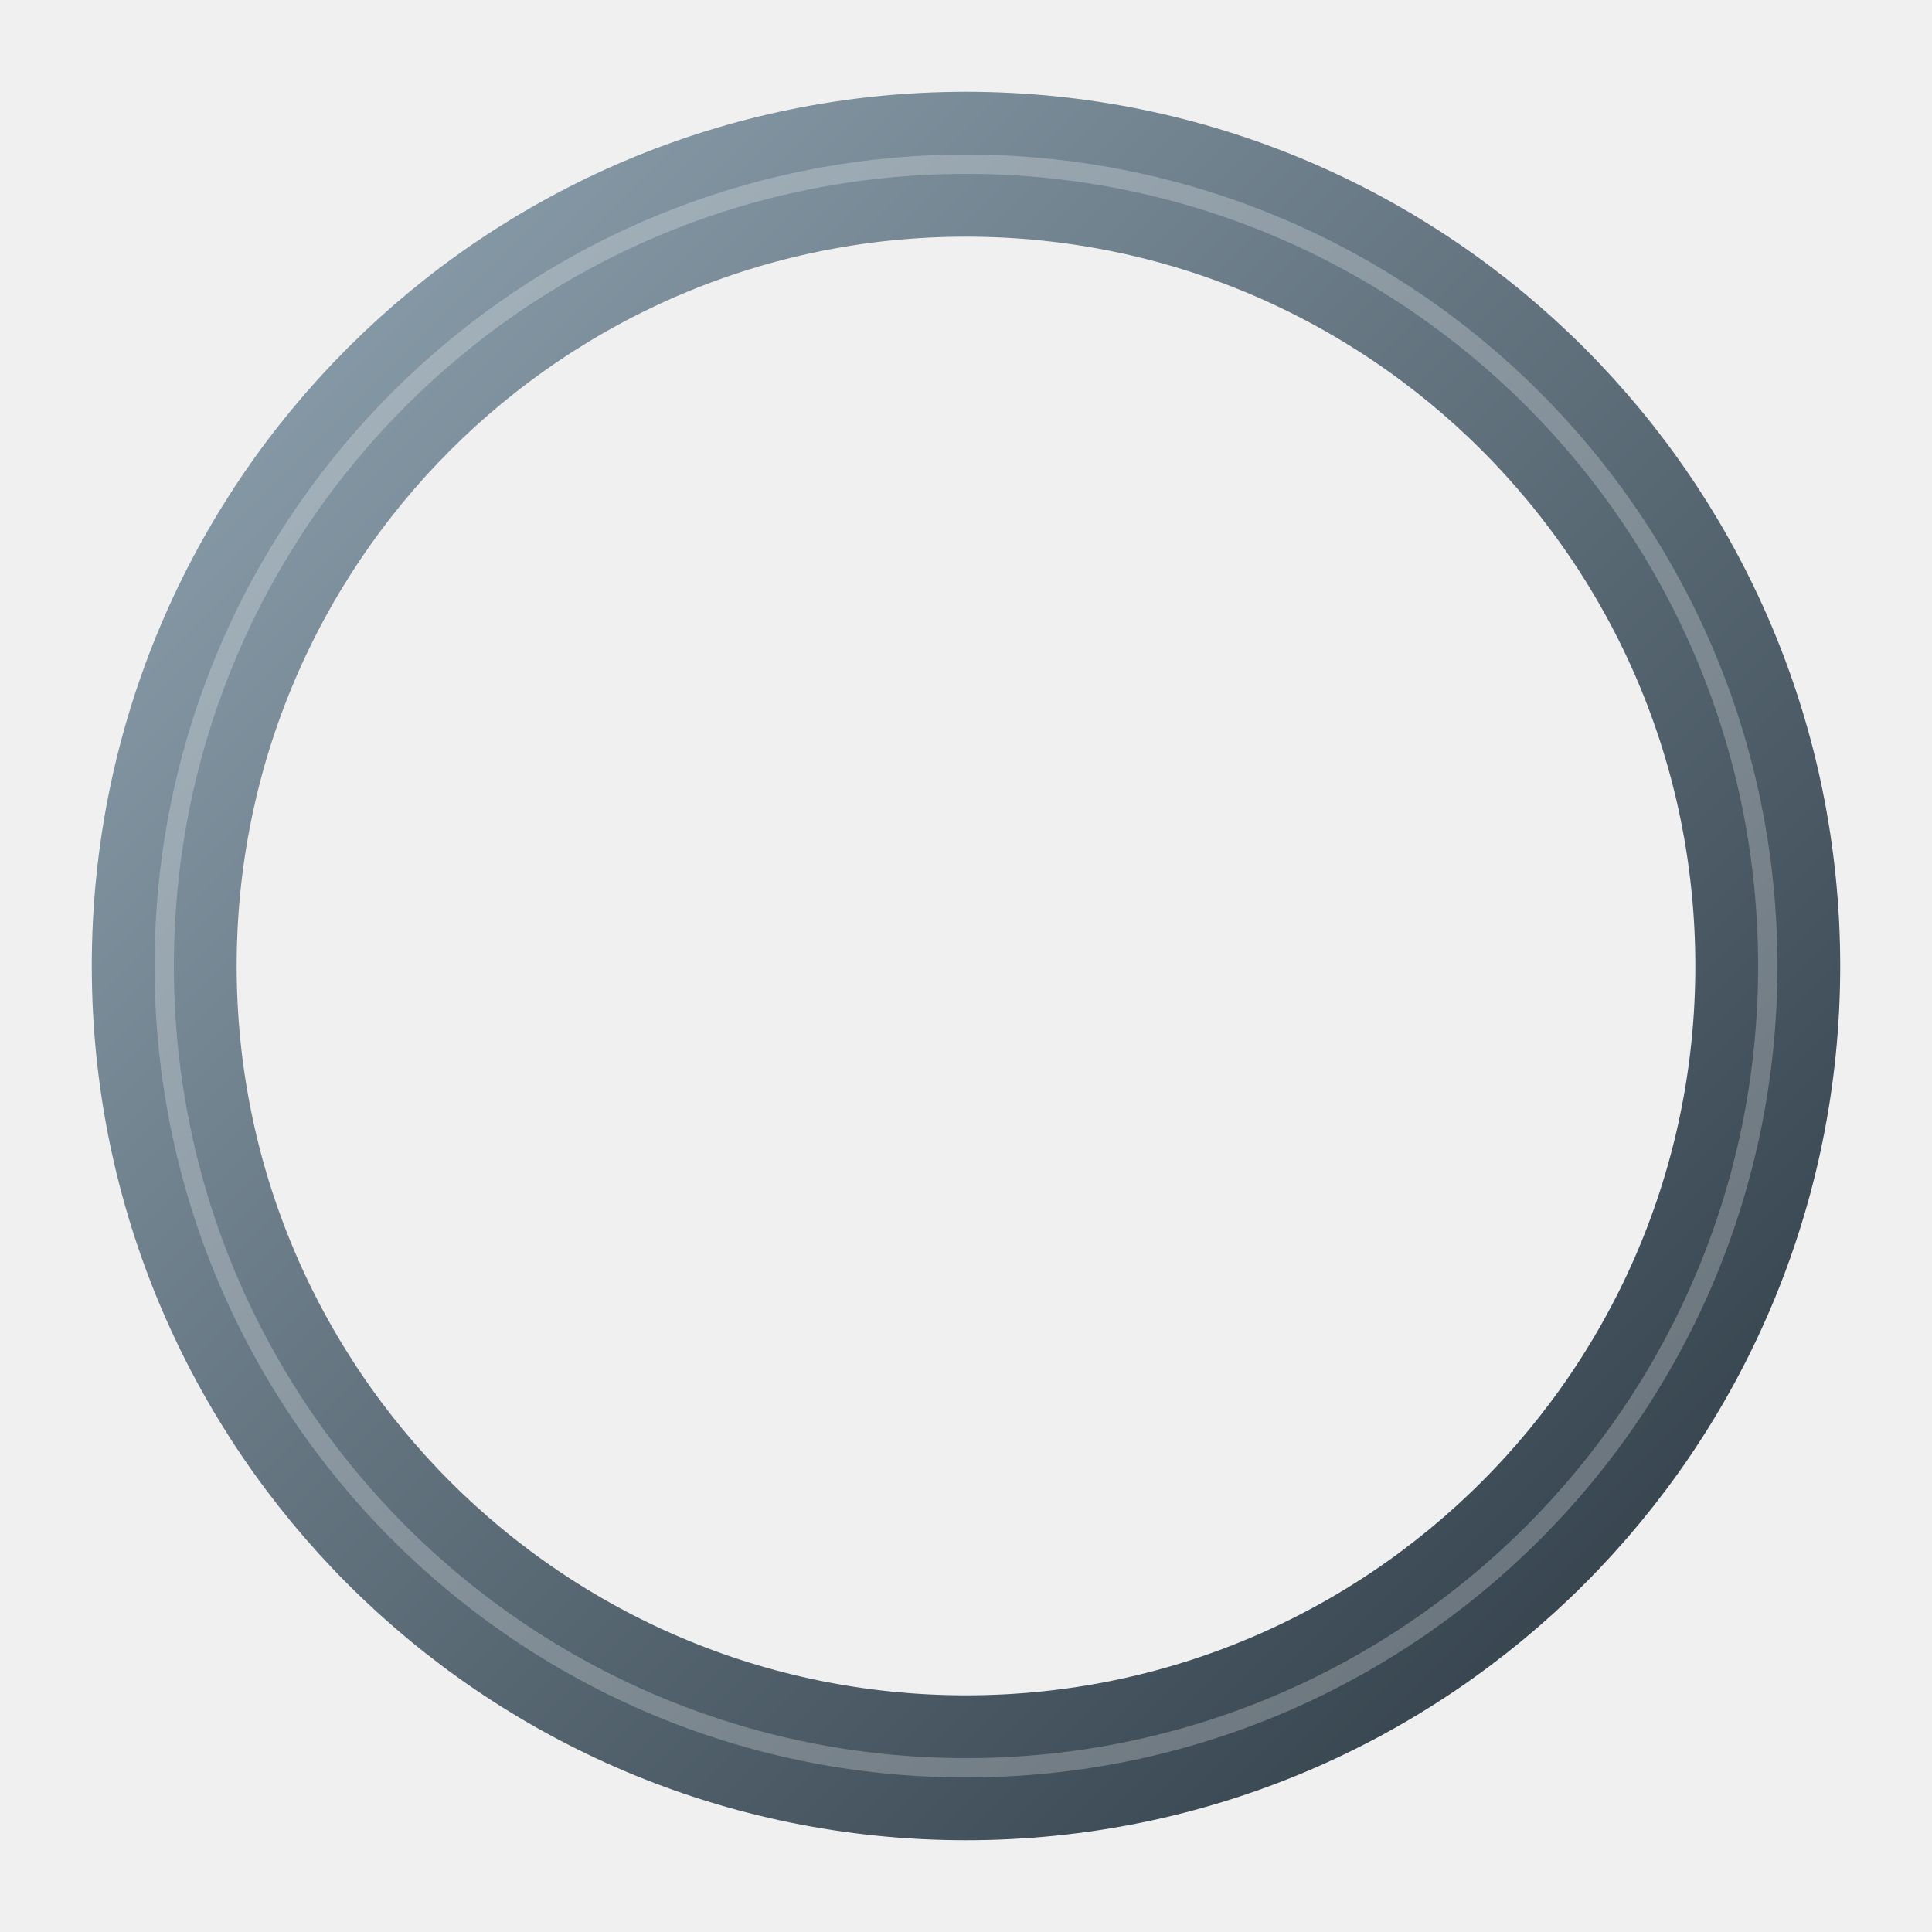
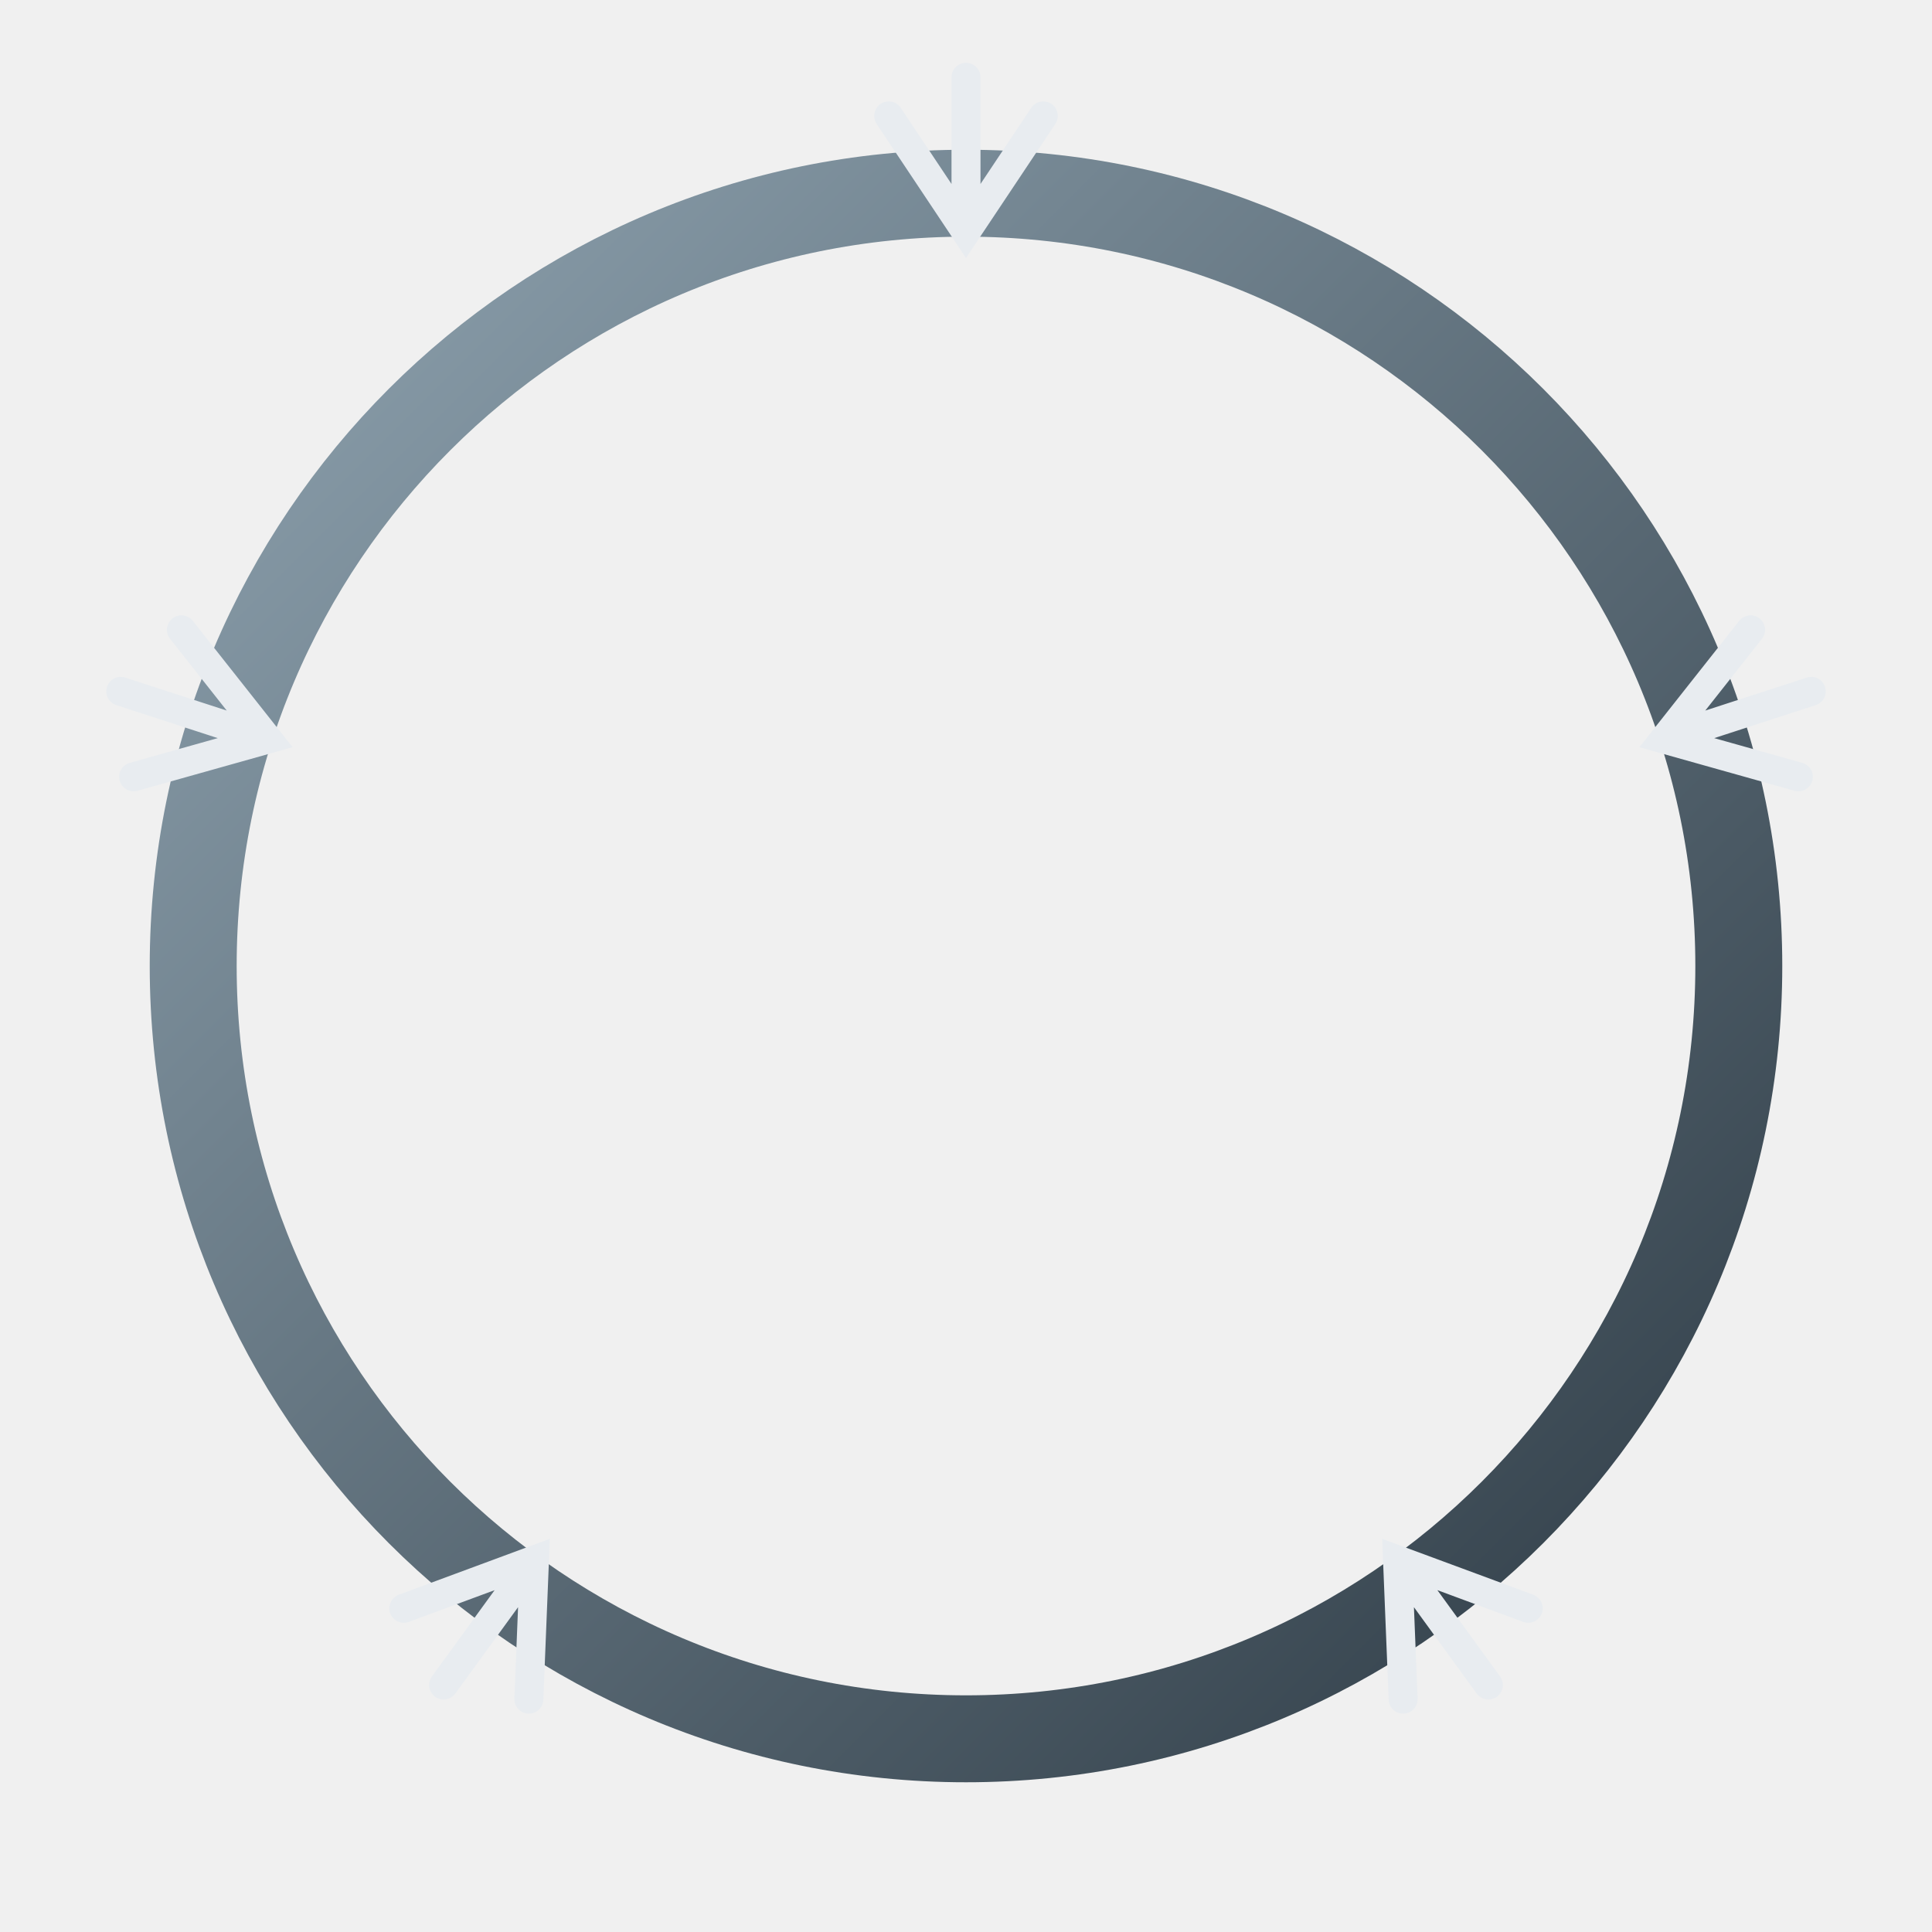
<svg xmlns="http://www.w3.org/2000/svg" viewBox="0 0 200 200">
  <defs>
    <linearGradient id="g" x1="0" y1="0" x2="1" y2="1">
      <stop offset="0" stop-color="#8fa3b0" />
      <stop offset="1" stop-color="#2e3b45" />
    </linearGradient>
  </defs>
-   <circle cx="100" cy="100" r="83" fill="none" stroke="url(#g)" stroke-width="15" />
-   <circle cx="100" cy="100" r="83" fill="none" stroke="#ffffff" stroke-opacity="0.25" stroke-width="2" />
+   <circle cx="100" cy="100" r="80" fill="none" stroke="url(#g)" stroke-width="9" />
+   <g stroke="#e8ecf0" stroke-width="3" stroke-linecap="round" fill="none">
+     <path d="M100 8 L100 24 M92 12 L100 24 L108 12" />
+     <path d="M100 8 L100 24 M92 12 L100 24 L108 12" transform="rotate(72 100 100)" />
+     <path d="M100 8 L100 24 M92 12 L100 24 L108 12" transform="rotate(144 100 100)" />
+     <path d="M100 8 L100 24 M92 12 L100 24 L108 12" transform="rotate(216 100 100)" />
+     <path d="M100 8 L100 24 M92 12 L100 24 L108 12" transform="rotate(288 100 100)" />
+   </g>
</svg>
